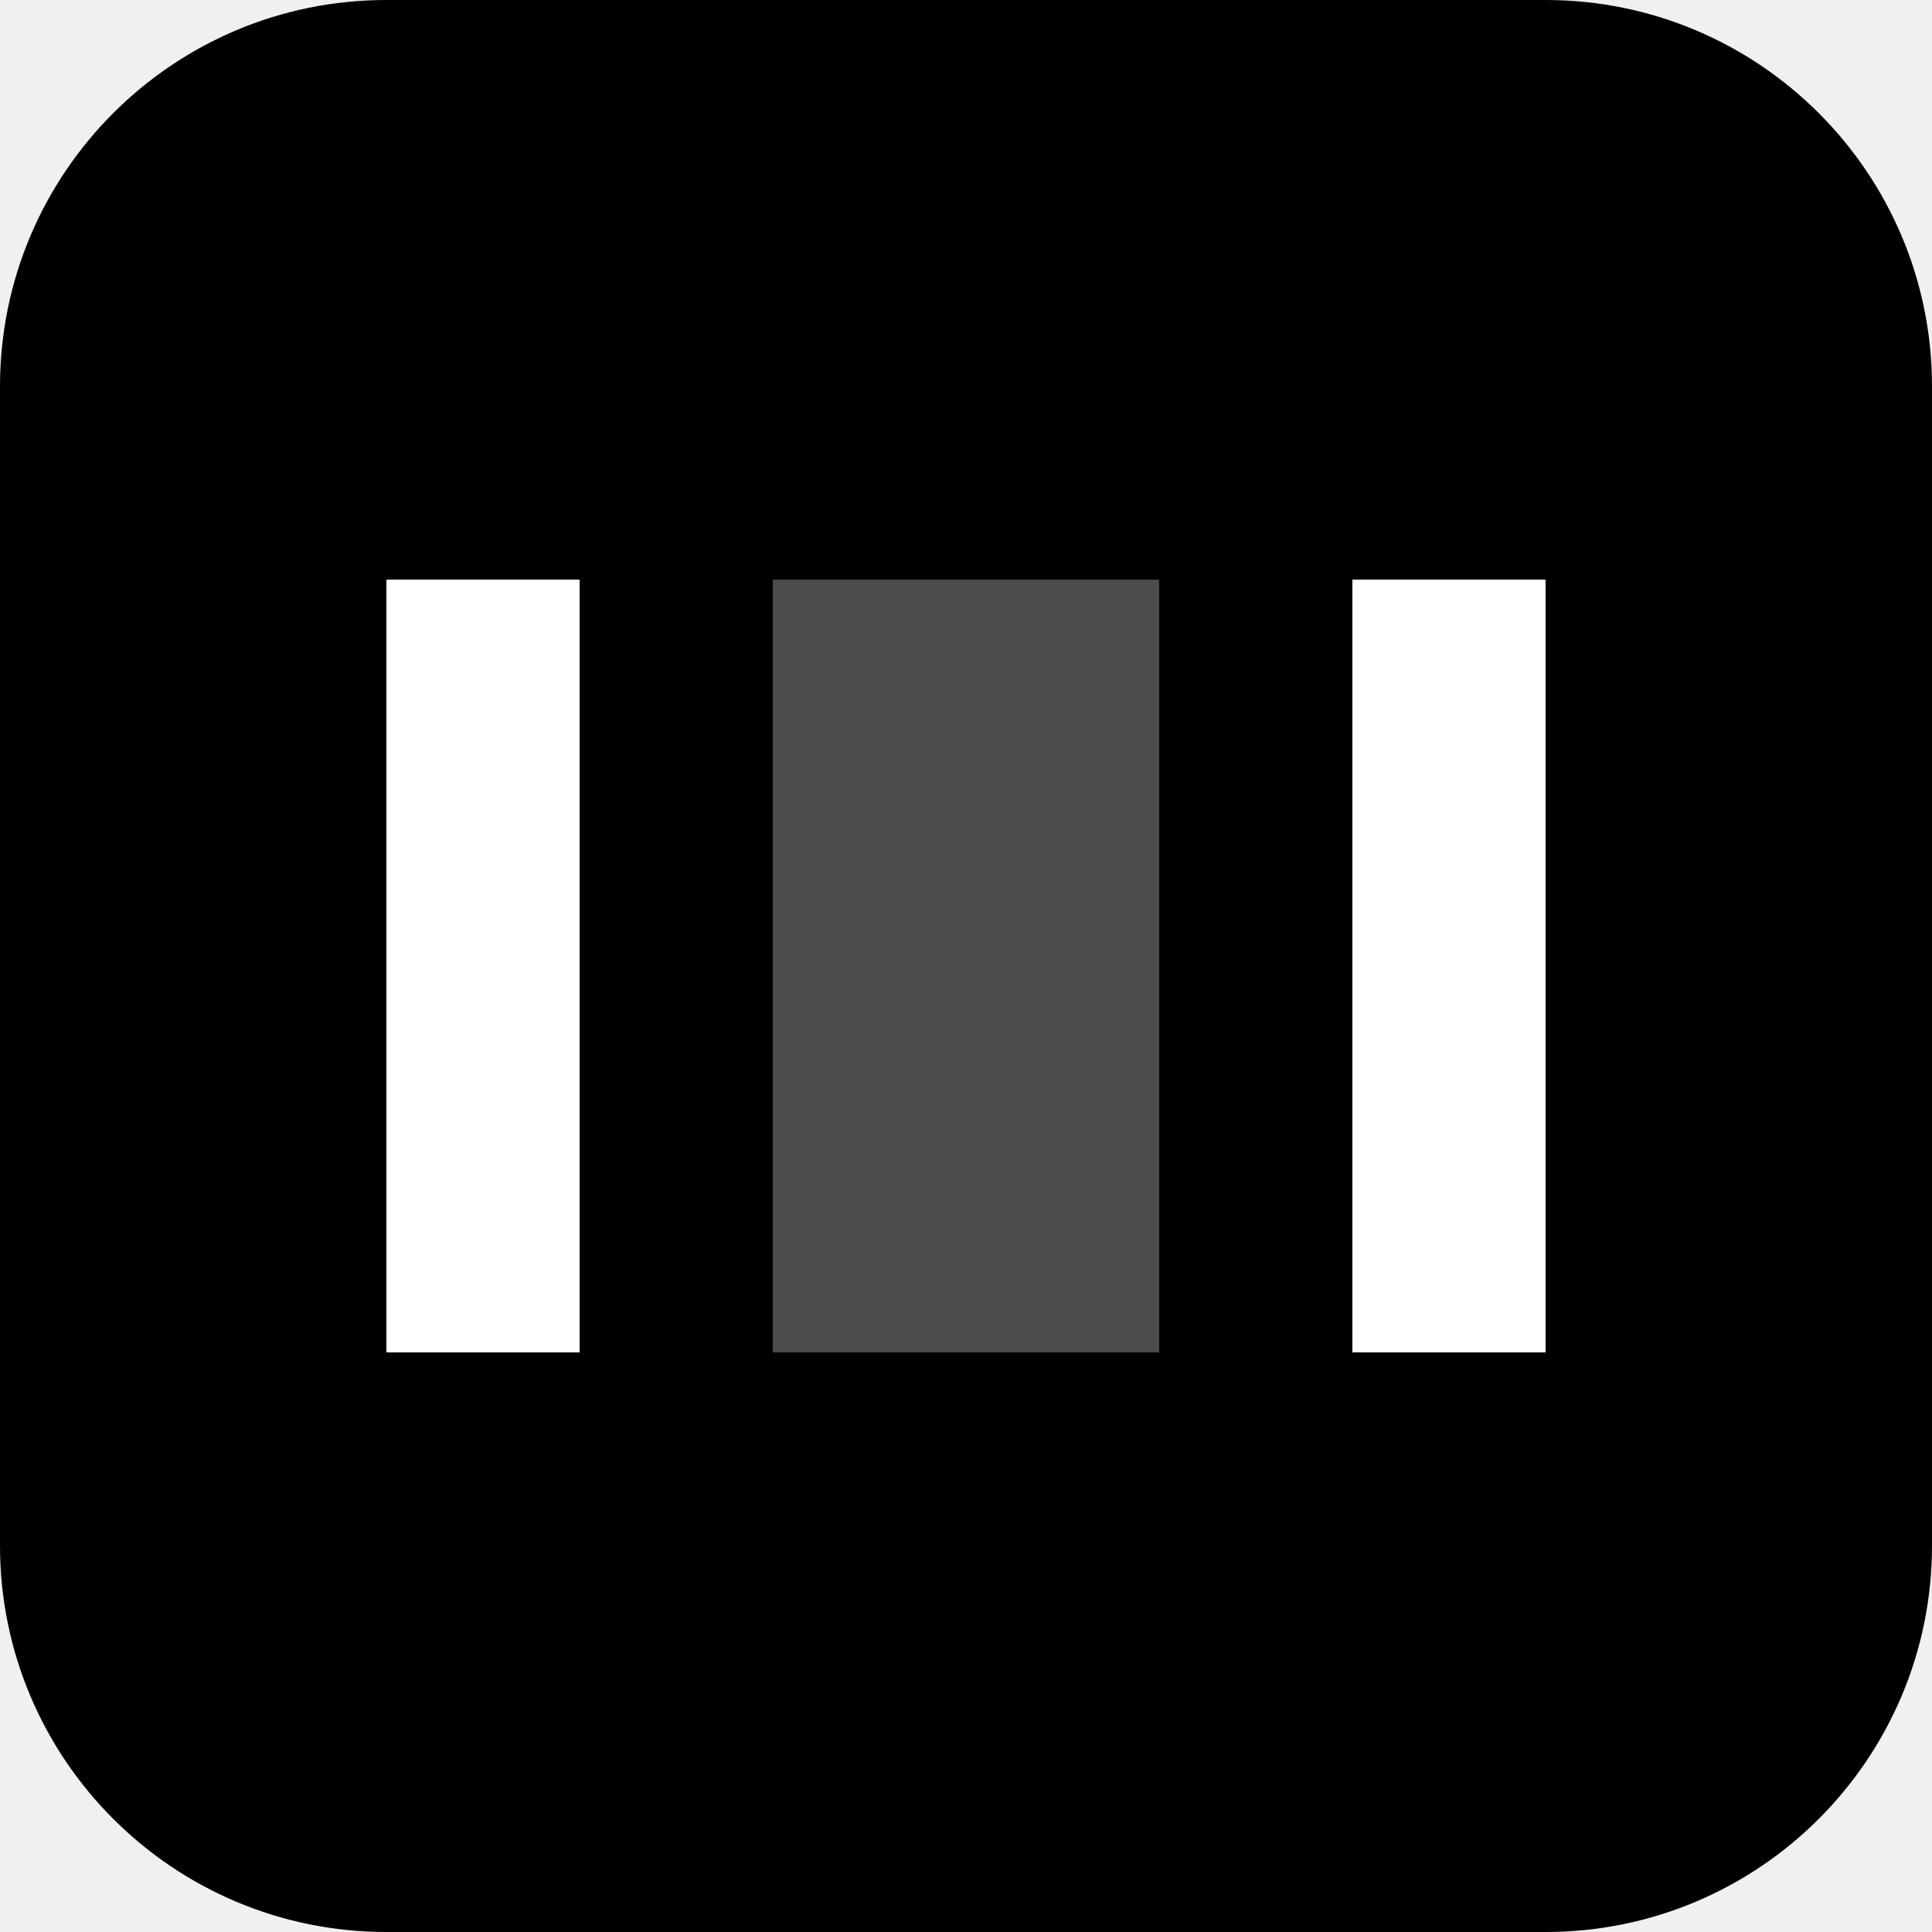
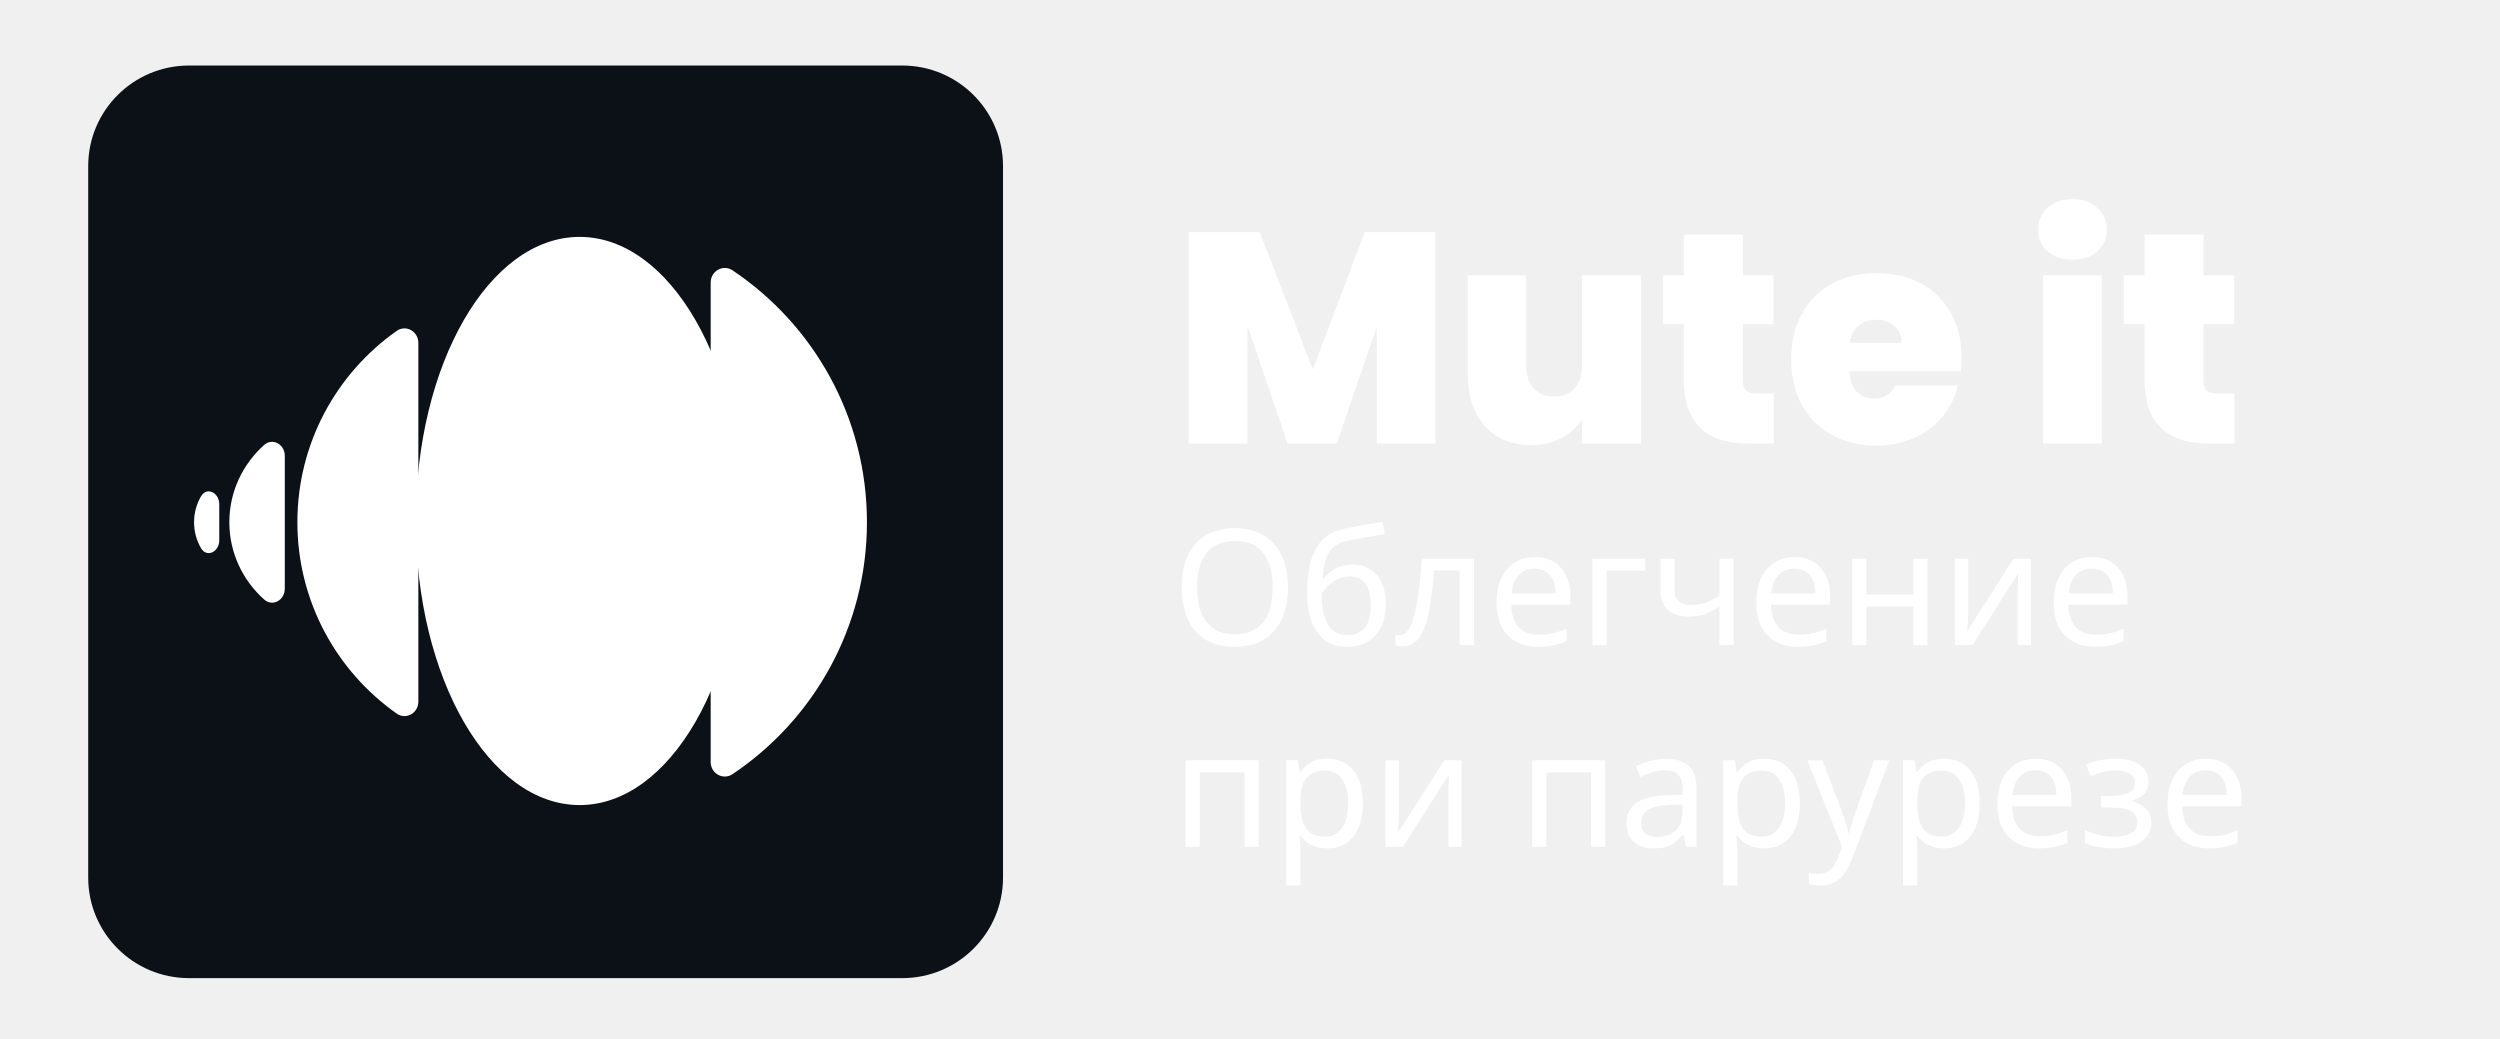
- <svg xmlns="http://www.w3.org/2000/svg" width="40" height="40" viewBox="0 0 40 40" fill="none">
-   <rect width="40" height="40" rx="8" fill="black" />
-   <path d="M8 12H12V28H8V12Z" fill="white" />
-   <path d="M28 12H32V28H28V12Z" fill="white" />
-   <path d="M16 12H24V28H16V12Z" fill="white" fill-opacity="0.3" />
+ <svg xmlns="http://www.w3.org/2000/svg" width="992" height="412" viewBox="0 0 992 412" fill="none">
+   <path d="M35 65.903C35 43.865 52.909 26 75 26L358 26C380.091 26 398 43.865 398 65.903L398 348.218C398 370.256 380.091 388.121 358 388.121L75 388.121C52.909 388.121 35 370.256 35 348.218L35 65.903Z" fill="#0C1118" />
+   <g clip-path="url(#clip0_201_303)">
+     <path d="M295 206.726C295 268.984 265.899 319.453 230 319.453C194.101 319.453 165 268.984 165 206.726C165 144.469 194.102 94 230 94C265.899 94 295 144.469 295 206.726Z" fill="white" />
+     <path d="M118.001 207.225C118.001 175.85 133.563 148.111 157.383 131.317C161.116 128.686 166.001 131.497 166.001 136.057L166.001 278.406C166.001 282.966 161.116 285.765 157.383 283.134C133.563 266.339 118.001 238.601 118.001 207.225Z" fill="white" />
+     <path d="M91.001 207.225C91.001 195.096 96.315 184.181 104.791 176.584C108.172 173.554 113.001 176.314 113.001 180.848L113.001 233.615C113.001 238.149 108.172 240.897 104.791 237.867C96.315 230.27 91.001 219.354 91.001 207.225Z" fill="white" />
+     <path d="M77.001 207.225C77.001 203.468 78.009 199.953 79.762 196.954C82.082 192.986 87.001 195.478 87.001 200.072L87.001 214.384C87.001 218.978 82.082 221.465 79.762 217.497C78.009 214.497 77.001 210.983 77.001 207.225Z" fill="white" />
+     <path d="M344 207.225C344 165.546 322.832 128.824 290.69 107.284C286.894 104.74 282 107.56 282 112.122L282 302.375C282 306.937 286.894 309.711 290.69 307.167C322.832 285.627 344 248.905 344 207.225Z" fill="white" />
+   </g>
+   <path d="M569.601 92.105V176H546.277V129.709L530.45 176H510.934L494.988 129.352V176H471.664V92.105H499.867L520.93 146.607L541.517 92.105H569.601ZM651.184 109.241V176H627.741V166.48C625.758 169.495 623.021 171.954 619.53 173.858C616.039 175.683 612.033 176.595 607.511 176.595C599.736 176.595 593.588 174.056 589.066 168.979C584.623 163.822 582.402 156.841 582.402 148.035V109.241H605.607V145.06C605.607 148.868 606.599 151.883 608.582 154.104C610.645 156.246 613.342 157.317 616.674 157.317C620.085 157.317 622.783 156.246 624.766 154.104C626.749 151.883 627.741 148.868 627.741 145.06V109.241H651.184ZM703.847 156.127V176H693.732C676.675 176 668.147 167.551 668.147 150.653V128.638H659.936V109.241H668.147V93.057H691.59V109.241H703.728V128.638H691.59V151.01C691.59 152.835 691.987 154.144 692.78 154.937C693.653 155.73 695.081 156.127 697.064 156.127H703.847ZM778.329 141.847C778.329 143.672 778.21 145.496 777.972 147.321H733.823C734.061 150.97 735.053 153.707 736.798 155.532C738.623 157.277 740.923 158.15 743.7 158.15C747.587 158.15 750.364 156.405 752.03 152.914H776.901C775.87 157.515 773.847 161.641 770.832 165.29C767.897 168.86 764.168 171.676 759.646 173.739C755.124 175.802 750.126 176.833 744.652 176.833C738.067 176.833 732.197 175.445 727.04 172.668C721.963 169.891 717.956 165.925 715.021 160.768C712.165 155.611 710.737 149.542 710.737 142.561C710.737 135.58 712.165 129.55 715.021 124.473C717.877 119.316 721.844 115.35 726.921 112.573C732.078 109.796 737.988 108.408 744.652 108.408C751.237 108.408 757.068 109.757 762.145 112.454C767.222 115.151 771.189 119.039 774.045 124.116C776.901 129.114 778.329 135.024 778.329 141.847ZM754.529 136.016C754.529 133.16 753.577 130.939 751.673 129.352C749.769 127.686 747.389 126.853 744.533 126.853C741.677 126.853 739.337 127.646 737.512 129.233C735.687 130.74 734.497 133.001 733.942 136.016H754.529ZM822.432 103.053C818.307 103.053 814.975 101.942 812.436 99.721C809.977 97.42 808.747 94.564 808.747 91.153C808.747 87.662 809.977 84.767 812.436 82.466C814.975 80.165 818.307 79.015 822.432 79.015C826.478 79.015 829.731 80.165 832.19 82.466C834.729 84.767 835.998 87.662 835.998 91.153C835.998 94.564 834.729 97.42 832.19 99.721C829.731 101.942 826.478 103.053 822.432 103.053ZM833.975 109.241V176H810.651V109.241H833.975ZM886.647 156.127V176H876.532C859.475 176 850.947 167.551 850.947 150.653V128.638H842.736V109.241H850.947V93.057H874.39V109.241H886.528V128.638H874.39V151.01C874.39 152.835 874.786 154.144 875.58 154.937C876.452 155.73 877.88 156.127 879.864 156.127H886.647ZM511.08 233.088C511.08 236.629 510.632 239.851 509.736 242.752C508.84 245.611 507.496 248.085 505.704 250.176C503.955 252.267 501.757 253.867 499.112 254.976C496.509 256.085 493.48 256.64 490.024 256.64C486.44 256.64 483.325 256.085 480.68 254.976C478.035 253.824 475.837 252.224 474.088 250.176C472.339 248.085 471.037 245.589 470.184 242.688C469.331 239.787 468.904 236.565 468.904 233.024C468.904 228.331 469.672 224.235 471.208 220.736C472.744 217.237 475.069 214.507 478.184 212.544C481.341 210.581 485.309 209.6 490.088 209.6C494.653 209.6 498.493 210.581 501.608 212.544C504.723 214.464 507.069 217.195 508.648 220.736C510.269 224.235 511.08 228.352 511.08 233.088ZM474.984 233.088C474.984 236.928 475.517 240.235 476.584 243.008C477.651 245.781 479.293 247.915 481.512 249.408C483.773 250.901 486.611 251.648 490.024 251.648C493.48 251.648 496.296 250.901 498.472 249.408C500.691 247.915 502.333 245.781 503.4 243.008C504.467 240.235 505 236.928 505 233.088C505 227.328 503.805 222.827 501.416 219.584C499.027 216.299 495.251 214.656 490.088 214.656C486.632 214.656 483.773 215.403 481.512 216.896C479.293 218.347 477.651 220.459 476.584 223.232C475.517 225.963 474.984 229.248 474.984 233.088ZM518.648 235.392C518.648 230.4 519.139 226.155 520.12 222.656C521.144 219.115 522.701 216.299 524.792 214.208C526.925 212.075 529.656 210.645 532.984 209.92C535.757 209.323 538.467 208.789 541.112 208.32C543.757 207.851 546.232 207.424 548.536 207.04L549.496 211.968C548.387 212.139 547.149 212.352 545.784 212.608C544.419 212.821 543.032 213.056 541.624 213.312C540.216 213.525 538.851 213.76 537.528 214.016C536.248 214.229 535.117 214.443 534.136 214.656C532.728 214.955 531.469 215.467 530.36 216.192C529.251 216.875 528.291 217.813 527.48 219.008C526.712 220.203 526.093 221.675 525.624 223.424C525.155 225.173 524.877 227.243 524.792 229.632H525.176C525.773 228.821 526.584 227.989 527.608 227.136C528.675 226.283 529.933 225.557 531.384 224.96C532.877 224.363 534.563 224.064 536.44 224.064C539.427 224.064 541.901 224.725 543.864 226.048C545.869 227.328 547.363 229.12 548.344 231.424C549.368 233.728 549.88 236.416 549.88 239.488C549.88 243.285 549.219 246.464 547.896 249.024C546.573 251.584 544.739 253.504 542.392 254.784C540.045 256.021 537.315 256.64 534.2 256.64C531.853 256.64 529.72 256.192 527.8 255.296C525.88 254.357 524.237 252.992 522.872 251.2C521.507 249.408 520.461 247.189 519.736 244.544C519.011 241.899 518.648 238.848 518.648 235.392ZM534.648 251.968C536.525 251.968 538.147 251.584 539.512 250.816C540.92 250.048 542.008 248.789 542.776 247.04C543.544 245.291 543.928 242.965 543.928 240.064C543.928 236.565 543.267 233.813 541.944 231.808C540.664 229.76 538.531 228.736 535.544 228.736C533.667 228.736 531.96 229.163 530.424 230.016C528.888 230.827 527.608 231.765 526.584 232.832C525.56 233.899 524.835 234.795 524.408 235.52C524.408 237.611 524.557 239.637 524.856 241.6C525.155 243.563 525.667 245.333 526.392 246.912C527.16 248.448 528.205 249.685 529.528 250.624C530.893 251.52 532.6 251.968 534.648 251.968ZM584.865 256H579.169V226.368H569.057C568.63 231.787 568.097 236.416 567.457 240.256C566.817 244.053 566.006 247.147 565.025 249.536C564.043 251.925 562.87 253.675 561.505 254.784C560.139 255.893 558.539 256.448 556.705 256.448C556.15 256.448 555.595 256.405 555.041 256.32C554.529 256.277 554.102 256.171 553.761 256V251.776C554.017 251.861 554.294 251.925 554.593 251.968C554.891 252.011 555.19 252.032 555.489 252.032C556.427 252.032 557.281 251.648 558.049 250.88C558.817 250.112 559.499 248.939 560.097 247.36C560.737 245.781 561.313 243.797 561.825 241.408C562.337 238.976 562.785 236.117 563.169 232.832C563.553 229.547 563.894 225.835 564.193 221.696H584.865V256ZM609.001 221.056C611.945 221.056 614.462 221.696 616.553 222.976C618.686 224.256 620.307 226.069 621.417 228.416C622.569 230.72 623.145 233.429 623.145 236.544V239.936H599.657C599.742 243.819 600.723 246.784 602.601 248.832C604.521 250.837 607.187 251.84 610.601 251.84C612.777 251.84 614.697 251.648 616.361 251.264C618.067 250.837 619.817 250.24 621.609 249.472V254.4C619.859 255.168 618.131 255.723 616.425 256.064C614.718 256.448 612.691 256.64 610.345 256.64C607.102 256.64 604.222 255.979 601.705 254.656C599.23 253.333 597.289 251.371 595.881 248.768C594.515 246.123 593.833 242.901 593.833 239.104C593.833 235.349 594.451 232.128 595.689 229.44C596.969 226.752 598.739 224.683 601.001 223.232C603.305 221.781 605.971 221.056 609.001 221.056ZM608.937 225.664C606.249 225.664 604.115 226.539 602.537 228.288C601.001 229.995 600.083 232.384 599.785 235.456H617.257C617.257 233.493 616.958 231.787 616.361 230.336C615.763 228.885 614.846 227.755 613.609 226.944C612.414 226.091 610.857 225.664 608.937 225.664ZM652.806 221.696V226.432H637.51V256H631.878V221.696H652.806ZM664.493 234.176C664.493 236.181 665.048 237.675 666.157 238.656C667.309 239.595 668.952 240.064 671.085 240.064C673.218 240.064 675.16 239.744 676.909 239.104C678.658 238.421 680.45 237.525 682.285 236.416V221.696H687.917V256H682.285V240.704C680.365 241.941 678.466 242.923 676.589 243.648C674.754 244.331 672.536 244.672 669.933 244.672C666.434 244.672 663.704 243.755 661.741 241.92C659.821 240.085 658.861 237.632 658.861 234.56V221.696H664.493V234.176ZM712.063 221.056C715.007 221.056 717.524 221.696 719.615 222.976C721.748 224.256 723.37 226.069 724.479 228.416C725.631 230.72 726.207 233.429 726.207 236.544V239.936H702.719C702.804 243.819 703.786 246.784 705.663 248.832C707.583 250.837 710.25 251.84 713.663 251.84C715.839 251.84 717.759 251.648 719.423 251.264C721.13 250.837 722.879 250.24 724.671 249.472V254.4C722.922 255.168 721.194 255.723 719.487 256.064C717.78 256.448 715.754 256.64 713.407 256.64C710.164 256.64 707.284 255.979 704.767 254.656C702.292 253.333 700.351 251.371 698.943 248.768C697.578 246.123 696.895 242.901 696.895 239.104C696.895 235.349 697.514 232.128 698.751 229.44C700.031 226.752 701.802 224.683 704.063 223.232C706.367 221.781 709.034 221.056 712.063 221.056ZM711.999 225.664C709.311 225.664 707.178 226.539 705.599 228.288C704.063 229.995 703.146 232.384 702.847 235.456H720.319C720.319 233.493 720.02 231.787 719.423 230.336C718.826 228.885 717.908 227.755 716.671 226.944C715.476 226.091 713.919 225.664 711.999 225.664ZM740.572 221.696V235.968H759.196V221.696H764.828V256H759.196V240.704H740.572V256H734.94V221.696H740.572ZM781.002 242.624C781.002 243.008 780.981 243.563 780.938 244.288C780.938 244.971 780.917 245.717 780.874 246.528C780.831 247.296 780.789 248.043 780.746 248.768C780.703 249.451 780.661 250.005 780.618 250.432L798.986 221.696H805.898V256H800.65V235.776C800.65 235.093 800.65 234.197 800.65 233.088C800.693 231.979 800.735 230.891 800.778 229.824C800.821 228.715 800.863 227.883 800.906 227.328L782.666 256H775.69V221.696H781.002V242.624ZM830.063 221.056C833.007 221.056 835.524 221.696 837.615 222.976C839.748 224.256 841.37 226.069 842.479 228.416C843.631 230.72 844.207 233.429 844.207 236.544V239.936H820.719C820.804 243.819 821.786 246.784 823.663 248.832C825.583 250.837 828.25 251.84 831.663 251.84C833.839 251.84 835.759 251.648 837.423 251.264C839.13 250.837 840.879 250.24 842.671 249.472V254.4C840.922 255.168 839.194 255.723 837.487 256.064C835.78 256.448 833.754 256.64 831.407 256.64C828.164 256.64 825.284 255.979 822.767 254.656C820.292 253.333 818.351 251.371 816.943 248.768C815.578 246.123 814.895 242.901 814.895 239.104C814.895 235.349 815.514 232.128 816.751 229.44C818.031 226.752 819.802 224.683 822.063 223.232C824.367 221.781 827.034 221.056 830.063 221.056ZM829.999 225.664C827.311 225.664 825.178 226.539 823.599 228.288C822.063 229.995 821.146 232.384 820.847 235.456H838.319C838.319 233.493 838.02 231.787 837.423 230.336C836.826 228.885 835.908 227.755 834.671 226.944C833.476 226.091 831.919 225.664 829.999 225.664ZM499.432 301.696V336H493.8V306.496H476.072V336H470.44V301.696H499.432ZM526.698 301.056C530.922 301.056 534.314 302.528 536.874 305.472C539.476 308.416 540.778 312.853 540.778 318.784C540.778 322.667 540.18 325.952 538.986 328.64C537.833 331.285 536.191 333.291 534.058 334.656C531.967 335.979 529.492 336.64 526.634 336.64C524.884 336.64 523.327 336.405 521.962 335.936C520.596 335.467 519.423 334.869 518.442 334.144C517.503 333.376 516.692 332.544 516.01 331.648H515.626C515.711 332.373 515.796 333.291 515.882 334.4C515.967 335.509 516.01 336.469 516.01 337.28V351.36H510.378V301.696H514.986L515.754 306.368H516.01C516.692 305.387 517.503 304.491 518.442 303.68C519.423 302.869 520.575 302.229 521.898 301.76C523.263 301.291 524.863 301.056 526.698 301.056ZM525.674 305.792C523.37 305.792 521.514 306.24 520.106 307.136C518.698 307.989 517.674 309.291 517.034 311.04C516.394 312.789 516.052 315.008 516.01 317.696V318.784C516.01 321.6 516.308 323.989 516.906 325.952C517.503 327.915 518.506 329.408 519.914 330.432C521.364 331.456 523.327 331.968 525.802 331.968C527.892 331.968 529.599 331.392 530.922 330.24C532.287 329.088 533.29 327.531 533.93 325.568C534.612 323.563 534.954 321.28 534.954 318.72C534.954 314.795 534.186 311.659 532.65 309.312C531.156 306.965 528.831 305.792 525.674 305.792ZM555.065 322.624C555.065 323.008 555.043 323.563 555.001 324.288C555.001 324.971 554.979 325.717 554.937 326.528C554.894 327.296 554.851 328.043 554.809 328.768C554.766 329.451 554.723 330.005 554.681 330.432L573.049 301.696H579.961V336H574.713V315.776C574.713 315.093 574.713 314.197 574.713 313.088C574.755 311.979 574.798 310.891 574.841 309.824C574.883 308.715 574.926 307.883 574.969 307.328L556.729 336H549.753V301.696H555.065V322.624ZM636.932 301.696V336H631.3V306.496H613.572V336H607.94V301.696H636.932ZM660.87 301.12C665.051 301.12 668.144 302.037 670.15 303.872C672.155 305.707 673.158 308.629 673.158 312.64V336H669.062L667.974 331.136H667.718C666.736 332.373 665.712 333.419 664.646 334.272C663.622 335.083 662.427 335.68 661.062 336.064C659.739 336.448 658.118 336.64 656.198 336.64C654.15 336.64 652.294 336.277 650.63 335.552C649.008 334.827 647.728 333.717 646.79 332.224C645.851 330.688 645.382 328.768 645.382 326.464C645.382 323.051 646.726 320.427 649.414 318.592C652.102 316.715 656.24 315.691 661.83 315.52L667.654 315.328V313.28C667.654 310.421 667.035 308.437 665.798 307.328C664.56 306.219 662.811 305.664 660.55 305.664C658.758 305.664 657.051 305.941 655.43 306.496C653.808 307.008 652.294 307.605 650.885 308.288L649.158 304.064C650.651 303.253 652.422 302.571 654.47 302.016C656.518 301.419 658.651 301.12 660.87 301.12ZM662.534 319.424C658.267 319.595 655.302 320.277 653.638 321.472C652.016 322.667 651.206 324.352 651.206 326.528C651.206 328.448 651.782 329.856 652.934 330.752C654.128 331.648 655.643 332.096 657.478 332.096C660.379 332.096 662.79 331.307 664.71 329.728C666.63 328.107 667.59 325.632 667.59 322.304V319.232L662.534 319.424ZM700.073 301.056C704.297 301.056 707.689 302.528 710.249 305.472C712.851 308.416 714.153 312.853 714.153 318.784C714.153 322.667 713.555 325.952 712.361 328.64C711.208 331.285 709.566 333.291 707.433 334.656C705.342 335.979 702.867 336.64 700.009 336.64C698.259 336.64 696.702 336.405 695.337 335.936C693.971 335.467 692.798 334.869 691.817 334.144C690.878 333.376 690.067 332.544 689.385 331.648H689.001C689.086 332.373 689.171 333.291 689.257 334.4C689.342 335.509 689.385 336.469 689.385 337.28V351.36H683.753V301.696H688.361L689.129 306.368H689.385C690.067 305.387 690.878 304.491 691.817 303.68C692.798 302.869 693.95 302.229 695.273 301.76C696.638 301.291 698.238 301.056 700.073 301.056ZM699.049 305.792C696.745 305.792 694.889 306.24 693.481 307.136C692.073 307.989 691.049 309.291 690.409 311.04C689.769 312.789 689.427 315.008 689.385 317.696V318.784C689.385 321.6 689.683 323.989 690.281 325.952C690.878 327.915 691.881 329.408 693.289 330.432C694.739 331.456 696.702 331.968 699.177 331.968C701.267 331.968 702.974 331.392 704.297 330.24C705.662 329.088 706.665 327.531 707.305 325.568C707.987 323.563 708.329 321.28 708.329 318.72C708.329 314.795 707.561 311.659 706.025 309.312C704.531 306.965 702.206 305.792 699.049 305.792ZM717.127 301.696H723.143L730.567 321.216C730.993 322.368 731.377 323.477 731.719 324.544C732.103 325.611 732.444 326.656 732.743 327.68C733.041 328.661 733.276 329.621 733.447 330.56H733.703C733.959 329.493 734.364 328.107 734.919 326.4C735.473 324.651 736.049 322.901 736.647 321.152L743.623 301.696H749.703L734.919 340.736C734.108 342.869 733.148 344.725 732.039 346.304C730.972 347.925 729.649 349.163 728.071 350.016C726.535 350.912 724.657 351.36 722.439 351.36C721.415 351.36 720.519 351.296 719.751 351.168C718.983 351.083 718.321 350.976 717.767 350.848V346.368C718.236 346.453 718.791 346.539 719.431 346.624C720.113 346.709 720.817 346.752 721.543 346.752C722.865 346.752 723.996 346.496 724.935 345.984C725.916 345.515 726.748 344.811 727.431 343.872C728.113 342.976 728.689 341.909 729.159 340.672L730.951 336.128L717.127 301.696ZM771.448 301.056C775.672 301.056 779.064 302.528 781.624 305.472C784.226 308.416 785.528 312.853 785.528 318.784C785.528 322.667 784.93 325.952 783.736 328.64C782.583 331.285 780.941 333.291 778.808 334.656C776.717 335.979 774.242 336.64 771.384 336.64C769.634 336.64 768.077 336.405 766.712 335.936C765.346 335.467 764.173 334.869 763.192 334.144C762.253 333.376 761.442 332.544 760.76 331.648H760.376C760.461 332.373 760.546 333.291 760.632 334.4C760.717 335.509 760.76 336.469 760.76 337.28V351.36H755.128V301.696H759.736L760.504 306.368H760.76C761.442 305.387 762.253 304.491 763.192 303.68C764.173 302.869 765.325 302.229 766.648 301.76C768.013 301.291 769.613 301.056 771.448 301.056ZM770.424 305.792C768.12 305.792 766.264 306.24 764.856 307.136C763.448 307.989 762.424 309.291 761.784 311.04C761.144 312.789 760.802 315.008 760.76 317.696V318.784C760.76 321.6 761.058 323.989 761.656 325.952C762.253 327.915 763.256 329.408 764.664 330.432C766.114 331.456 768.077 331.968 770.552 331.968C772.642 331.968 774.349 331.392 775.672 330.24C777.037 329.088 778.04 327.531 778.68 325.568C779.362 323.563 779.704 321.28 779.704 318.72C779.704 314.795 778.936 311.659 777.4 309.312C775.906 306.965 773.581 305.792 770.424 305.792ZM807.751 301.056C810.695 301.056 813.212 301.696 815.303 302.976C817.436 304.256 819.057 306.069 820.167 308.416C821.319 310.72 821.895 313.429 821.895 316.544V319.936H798.407C798.492 323.819 799.473 326.784 801.351 328.832C803.271 330.837 805.937 331.84 809.351 331.84C811.527 331.84 813.447 331.648 815.111 331.264C816.817 330.837 818.567 330.24 820.359 329.472V334.4C818.609 335.168 816.881 335.723 815.175 336.064C813.468 336.448 811.441 336.64 809.095 336.64C805.852 336.64 802.972 335.979 800.455 334.656C797.98 333.333 796.039 331.371 794.631 328.768C793.265 326.123 792.583 322.901 792.583 319.104C792.583 315.349 793.201 312.128 794.439 309.44C795.719 306.752 797.489 304.683 799.751 303.232C802.055 301.781 804.721 301.056 807.751 301.056ZM807.687 305.664C804.999 305.664 802.865 306.539 801.287 308.288C799.751 309.995 798.833 312.384 798.535 315.456H816.007C816.007 313.493 815.708 311.787 815.111 310.336C814.513 308.885 813.596 307.755 812.359 306.944C811.164 306.091 809.607 305.664 807.687 305.664ZM839.652 301.056C842.254 301.056 844.516 301.419 846.436 302.144C848.356 302.827 849.849 303.851 850.916 305.216C851.982 306.539 852.516 308.16 852.516 310.08C852.516 312.171 851.94 313.835 850.788 315.072C849.636 316.267 848.057 317.141 846.052 317.696V317.952C847.417 318.336 848.676 318.869 849.828 319.552C850.98 320.235 851.897 321.131 852.58 322.24C853.305 323.349 853.668 324.779 853.668 326.528C853.668 328.405 853.134 330.112 852.068 331.648C851.044 333.184 849.444 334.4 847.268 335.296C845.134 336.192 842.382 336.64 839.012 336.64C837.39 336.64 835.833 336.555 834.34 336.384C832.889 336.213 831.566 335.957 830.372 335.616C829.22 335.275 828.196 334.869 827.299 334.4V329.344C828.75 330.027 830.457 330.645 832.42 331.2C834.425 331.755 836.601 332.032 838.948 332.032C840.654 332.032 842.19 331.84 843.556 331.456C844.964 331.072 846.073 330.475 846.884 329.664C847.694 328.811 848.1 327.659 848.1 326.208C848.1 324.885 847.737 323.819 847.012 323.008C846.286 322.155 845.198 321.515 843.748 321.088C842.34 320.661 840.526 320.448 838.308 320.448H833.7V315.84H837.412C840.356 315.84 842.702 315.456 844.452 314.688C846.244 313.877 847.14 312.512 847.14 310.592C847.14 308.971 846.457 307.755 845.092 306.944C843.769 306.133 841.849 305.728 839.332 305.728C837.454 305.728 835.79 305.92 834.34 306.304C832.932 306.645 831.374 307.179 829.668 307.904L827.684 303.424C829.518 302.613 831.438 302.016 833.444 301.632C835.449 301.248 837.518 301.056 839.652 301.056ZM875.251 301.056C878.195 301.056 880.712 301.696 882.803 302.976C884.936 304.256 886.557 306.069 887.667 308.416C888.819 310.72 889.395 313.429 889.395 316.544V319.936H865.907C865.992 323.819 866.973 326.784 868.851 328.832C870.771 330.837 873.437 331.84 876.851 331.84C879.027 331.84 880.947 331.648 882.611 331.264C884.317 330.837 886.067 330.24 887.859 329.472V334.4C886.109 335.168 884.381 335.723 882.675 336.064C880.968 336.448 878.941 336.64 876.595 336.64C873.352 336.64 870.472 335.979 867.955 334.656C865.48 333.333 863.539 331.371 862.131 328.768C860.765 326.123 860.083 322.901 860.083 319.104C860.083 315.349 860.701 312.128 861.939 309.44C863.219 306.752 864.989 304.683 867.251 303.232C869.555 301.781 872.221 301.056 875.251 301.056ZM875.187 305.664C872.499 305.664 870.365 306.539 868.787 308.288C867.251 309.995 866.333 312.384 866.035 315.456H883.507C883.507 313.493 883.208 311.787 882.611 310.336C882.013 308.885 881.096 307.755 879.859 306.944C878.664 306.091 877.107 305.664 875.187 305.664Z" fill="white" />
+   <defs>
+     <clipPath id="clip0_201_303">
+       <rect width="266.999" height="225.453" fill="white" transform="translate(77.001 94)" />
+     </clipPath>
+   </defs>
</svg>
